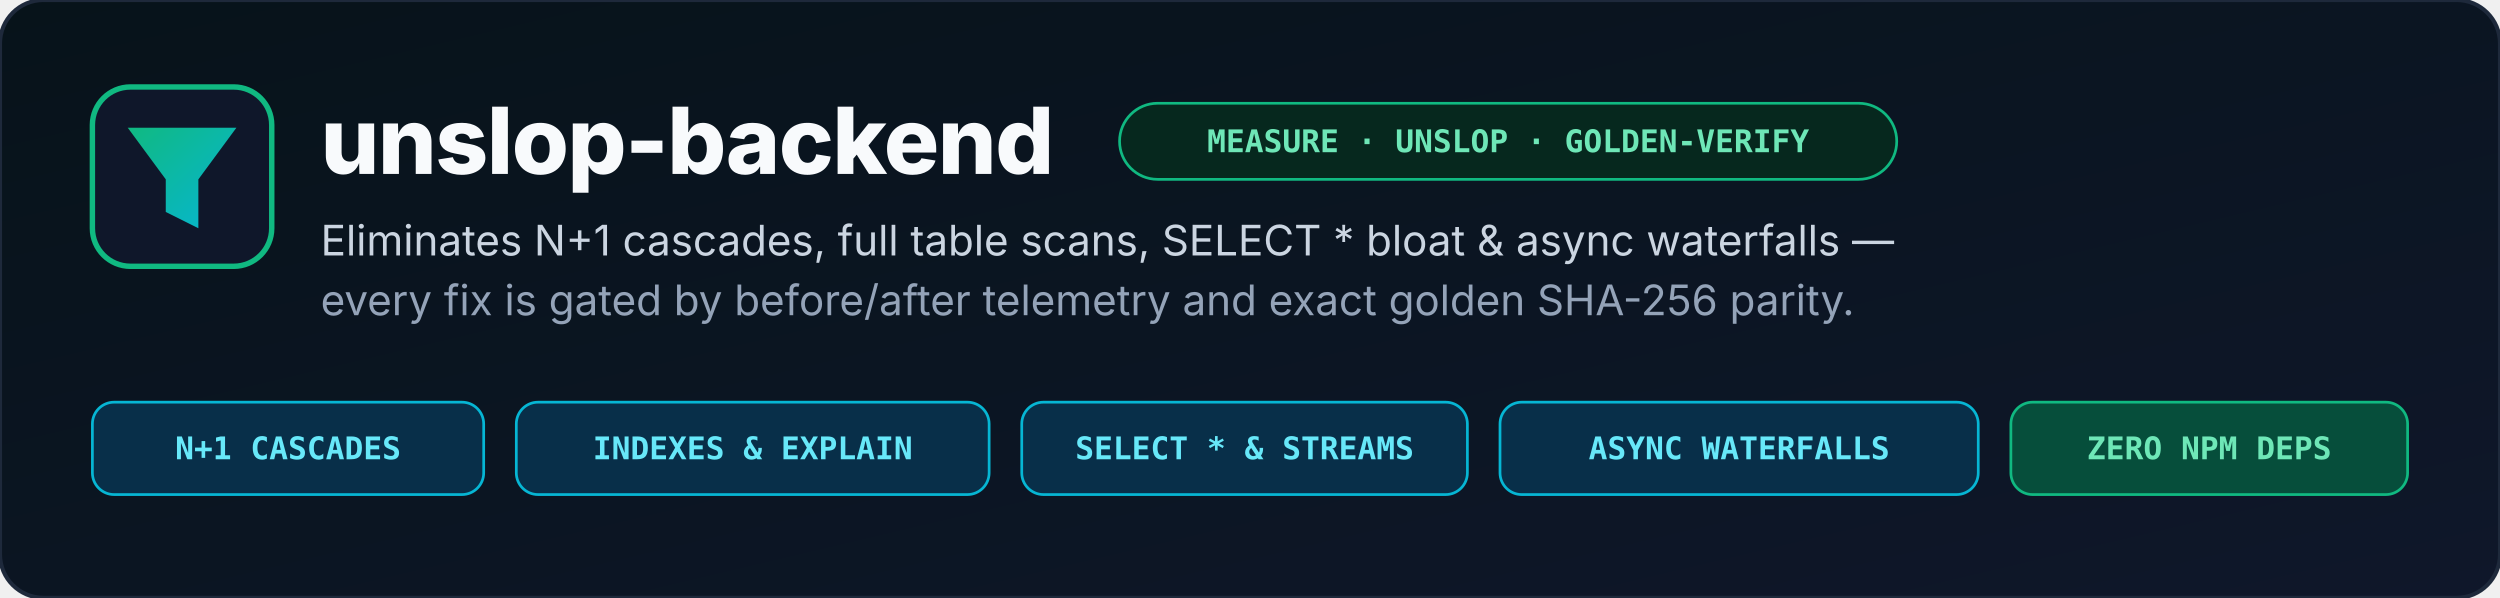
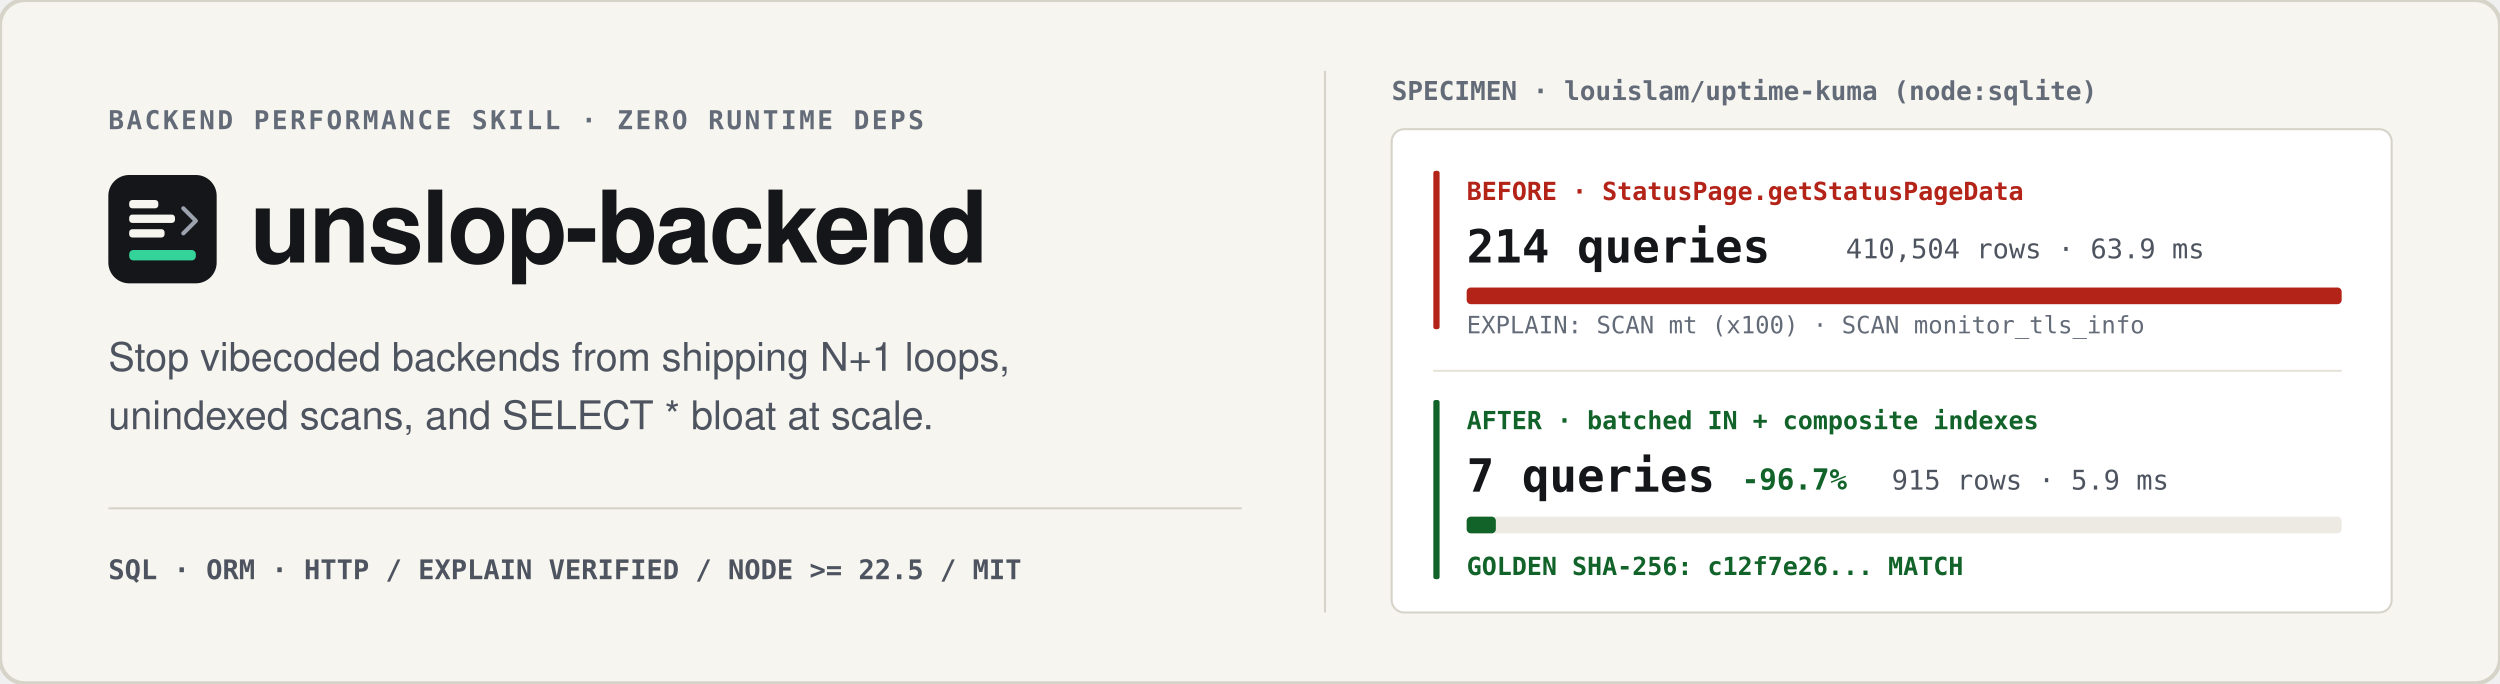
- <svg xmlns="http://www.w3.org/2000/svg" viewBox="0 0 920 220" width="920" height="220" role="img" aria-label="unslop-backend banner">
-   <defs>
-     <linearGradient id="bg" x1="0%" y1="0%" x2="100%" y2="100%">
-       <stop offset="0%" stop-color="#07131A" />
-       <stop offset="100%" stop-color="#0F172A" />
-     </linearGradient>
-     <linearGradient id="accent" x1="0%" y1="0%" x2="100%" y2="100%">
-       <stop offset="0%" stop-color="#10B981" />
-       <stop offset="100%" stop-color="#06B6D4" />
-     </linearGradient>
-   </defs>
-   <rect width="920" height="220" rx="16" fill="url(#bg)" stroke="#1E293B" stroke-width="1.5" />
-   <rect x="34" y="32" width="66" height="66" rx="14" fill="#0F172A" stroke="#10B981" stroke-width="2" />
-   <path d="M47 47 L87 47 L73 66 L73 84 L61 78 L61 66 Z" fill="url(#accent)" />
-   <text x="118" y="64" fill="#F8FAFC" font-family="ui-sans-serif, system-ui, -apple-system, Segoe UI, sans-serif" font-size="34" font-weight="800" letter-spacing="-0.5">unslop-backend</text>
-   <rect x="412" y="38" width="286" height="28" rx="14" fill="#06281E" stroke="#10B981" stroke-width="1" />
-   <text x="555" y="56" text-anchor="middle" fill="#6EE7B7" font-family="ui-monospace, SFMono-Regular, Menlo, monospace" font-size="11.5" font-weight="600">MEASURE · UNSLOP · GOLDEN-VERIFY</text>
-   <text x="118" y="94" fill="#CBD5E1" font-family="ui-sans-serif, system-ui, -apple-system, Segoe UI, sans-serif" font-size="15.5">Eliminates N+1 cascades, full table scans, SELECT * bloat &amp; async waterfalls —</text>
-   <text x="118" y="116" fill="#94A3B8" font-family="ui-sans-serif, system-ui, -apple-system, Segoe UI, sans-serif" font-size="15.5">every fix is gated by before/after telemetry and exact golden SHA-256 parity.</text>
-   <g font-family="ui-monospace, SFMono-Regular, Menlo, monospace" font-weight="600">
-     <rect x="34" y="148" width="144" height="34" rx="8" fill="#082F49" stroke="#06B6D4" stroke-width="1" />
-     <text x="106" y="169" text-anchor="middle" fill="#67E8F9" font-size="11.5">N+1 CASCADES</text>
-     <rect x="190" y="148" width="174" height="34" rx="8" fill="#082F49" stroke="#06B6D4" stroke-width="1" />
-     <text x="277" y="169" text-anchor="middle" fill="#67E8F9" font-size="11.5">INDEXES &amp; EXPLAIN</text>
-     <rect x="376" y="148" width="164" height="34" rx="8" fill="#082F49" stroke="#06B6D4" stroke-width="1" />
-     <text x="458" y="169" text-anchor="middle" fill="#67E8F9" font-size="11.5">SELECT * &amp; STREAMS</text>
-     <rect x="552" y="148" width="176" height="34" rx="8" fill="#082F49" stroke="#06B6D4" stroke-width="1" />
-     <text x="640" y="169" text-anchor="middle" fill="#67E8F9" font-size="11.5">ASYNC WATERFALLS</text>
-     <rect x="740" y="148" width="146" height="34" rx="8" fill="#064E3B" stroke="#10B981" stroke-width="1" />
-     <text x="813" y="169" text-anchor="middle" fill="#6EE7B7" font-size="11.5">ZERO NPM DEPS</text>
-   </g>
+ <svg xmlns="http://www.w3.org/2000/svg" viewBox="0 0 1200 328" width="1200" height="328" role="img" aria-labelledby="hero-title hero-desc">
+   <rect x="0" y="0" width="1200" height="328" rx="12" fill="#F6F5F0" stroke="#D6D3C8" stroke-width="2" />
+   <line x1="636" y1="34" x2="636" y2="294" stroke="#D6D3C8" stroke-width="1" />
+   <text x="52" y="62" fill="#646B78" font-family="ui-monospace, SFMono-Regular, Menlo, Consolas, monospace" font-size="12.5" font-weight="600" letter-spacing="1.2">BACKEND PERFORMANCE SKILL · ZERO RUNTIME DEPS</text>
+   <rect x="52" y="84" width="52" height="52" rx="10" fill="#141619" />
+   <rect x="62" y="96" width="14" height="4" rx="1.5" fill="#F6F5F0" />
+   <rect x="62" y="103" width="22" height="4" rx="1.5" fill="#F6F5F0" />
+   <rect x="62" y="110" width="17" height="4" rx="1.5" fill="#F6F5F0" />
+   <path d="M88 100 L94 106 L88 112" fill="none" stroke="#9CA3AF" stroke-width="2" stroke-linecap="round" stroke-linejoin="round" />
+   <rect x="62" y="120" width="32" height="5" rx="2" fill="#34D399" />
+   <text x="120" y="126" fill="#141619" font-family="-apple-system, BlinkMacSystemFont, Segoe UI, Helvetica, Arial, sans-serif" font-size="48" font-weight="800" letter-spacing="-1">unslop-backend</text>
+   <text x="52" y="178" fill="#4E545F" font-family="-apple-system, BlinkMacSystemFont, Segoe UI, Helvetica, Arial, sans-serif" font-size="19" font-weight="400">Stop vibecoded backends from shipping N+1 loops,</text>
+   <text x="52" y="206" fill="#4E545F" font-family="-apple-system, BlinkMacSystemFont, Segoe UI, Helvetica, Arial, sans-serif" font-size="19" font-weight="400">unindexed scans, and SELECT * bloat at scale.</text>
+   <line x1="52" y1="244" x2="596" y2="244" stroke="#D6D3C8" stroke-width="1" />
+   <text x="52" y="278" fill="#4E545F" font-family="ui-monospace, SFMono-Regular, Menlo, Consolas, monospace" font-size="13" font-weight="600">SQL · ORM · HTTP  /  EXPLAIN VERIFIED  /  NODE &gt;= 22.5  /  MIT</text>
+   <text x="668" y="48" fill="#646B78" font-family="ui-monospace, SFMono-Regular, Menlo, Consolas, monospace" font-size="12.5" font-weight="600">SPECIMEN · louislam/uptime-kuma (node:sqlite)</text>
+   <rect x="668" y="62" width="480" height="232" rx="6" fill="#FFFFFF" stroke="#D6D3C8" stroke-width="1" />
+   <rect x="688" y="82" width="3" height="76" rx="1" fill="#B42318" />
+   <text x="704" y="96" fill="#B42318" font-family="ui-monospace, SFMono-Regular, Menlo, Consolas, monospace" font-size="12" font-weight="700">BEFORE · StatusPage.getStatusPageData</text>
+   <text x="704" y="126" fill="#141619" font-family="ui-monospace, SFMono-Regular, Menlo, Consolas, monospace" font-size="22" font-weight="700">214 queries</text>
+   <text x="886" y="124" fill="#4E545F" font-family="ui-monospace, SFMono-Regular, Menlo, Consolas, monospace" font-size="13">410,504 rows · 63.9 ms</text>
+   <rect x="704" y="138" width="420" height="8" rx="2" fill="#B42318" />
+   <text x="704" y="160" fill="#646B78" font-family="ui-monospace, SFMono-Regular, Menlo, Consolas, monospace" font-size="11.5">EXPLAIN: SCAN mt (x100) · SCAN monitor_tls_info</text>
+   <line x1="688" y1="178" x2="1124" y2="178" stroke="#E6E3DA" stroke-width="1" />
+   <rect x="688" y="192" width="3" height="86" rx="1" fill="#116329" />
+   <text x="704" y="206" fill="#116329" font-family="ui-monospace, SFMono-Regular, Menlo, Consolas, monospace" font-size="12" font-weight="700">AFTER · batched IN + composite indexes</text>
+   <text x="704" y="236" fill="#141619" font-family="ui-monospace, SFMono-Regular, Menlo, Consolas, monospace" font-size="22" font-weight="700">7 queries</text>
+   <text x="836" y="235" fill="#116329" font-family="ui-monospace, SFMono-Regular, Menlo, Consolas, monospace" font-size="14" font-weight="700">-96.7%</text>
+   <text x="908" y="235" fill="#4E545F" font-family="ui-monospace, SFMono-Regular, Menlo, Consolas, monospace" font-size="13">915 rows · 5.9 ms</text>
+   <rect x="704" y="248" width="420" height="8" rx="2" fill="#ECEAE2" />
+   <rect x="704" y="248" width="14" height="8" rx="2" fill="#116329" />
+   <text x="704" y="276" fill="#116329" font-family="ui-monospace, SFMono-Regular, Menlo, Consolas, monospace" font-size="12" font-weight="700">GOLDEN SHA-256: c12f7e26... MATCH</text>
</svg>
